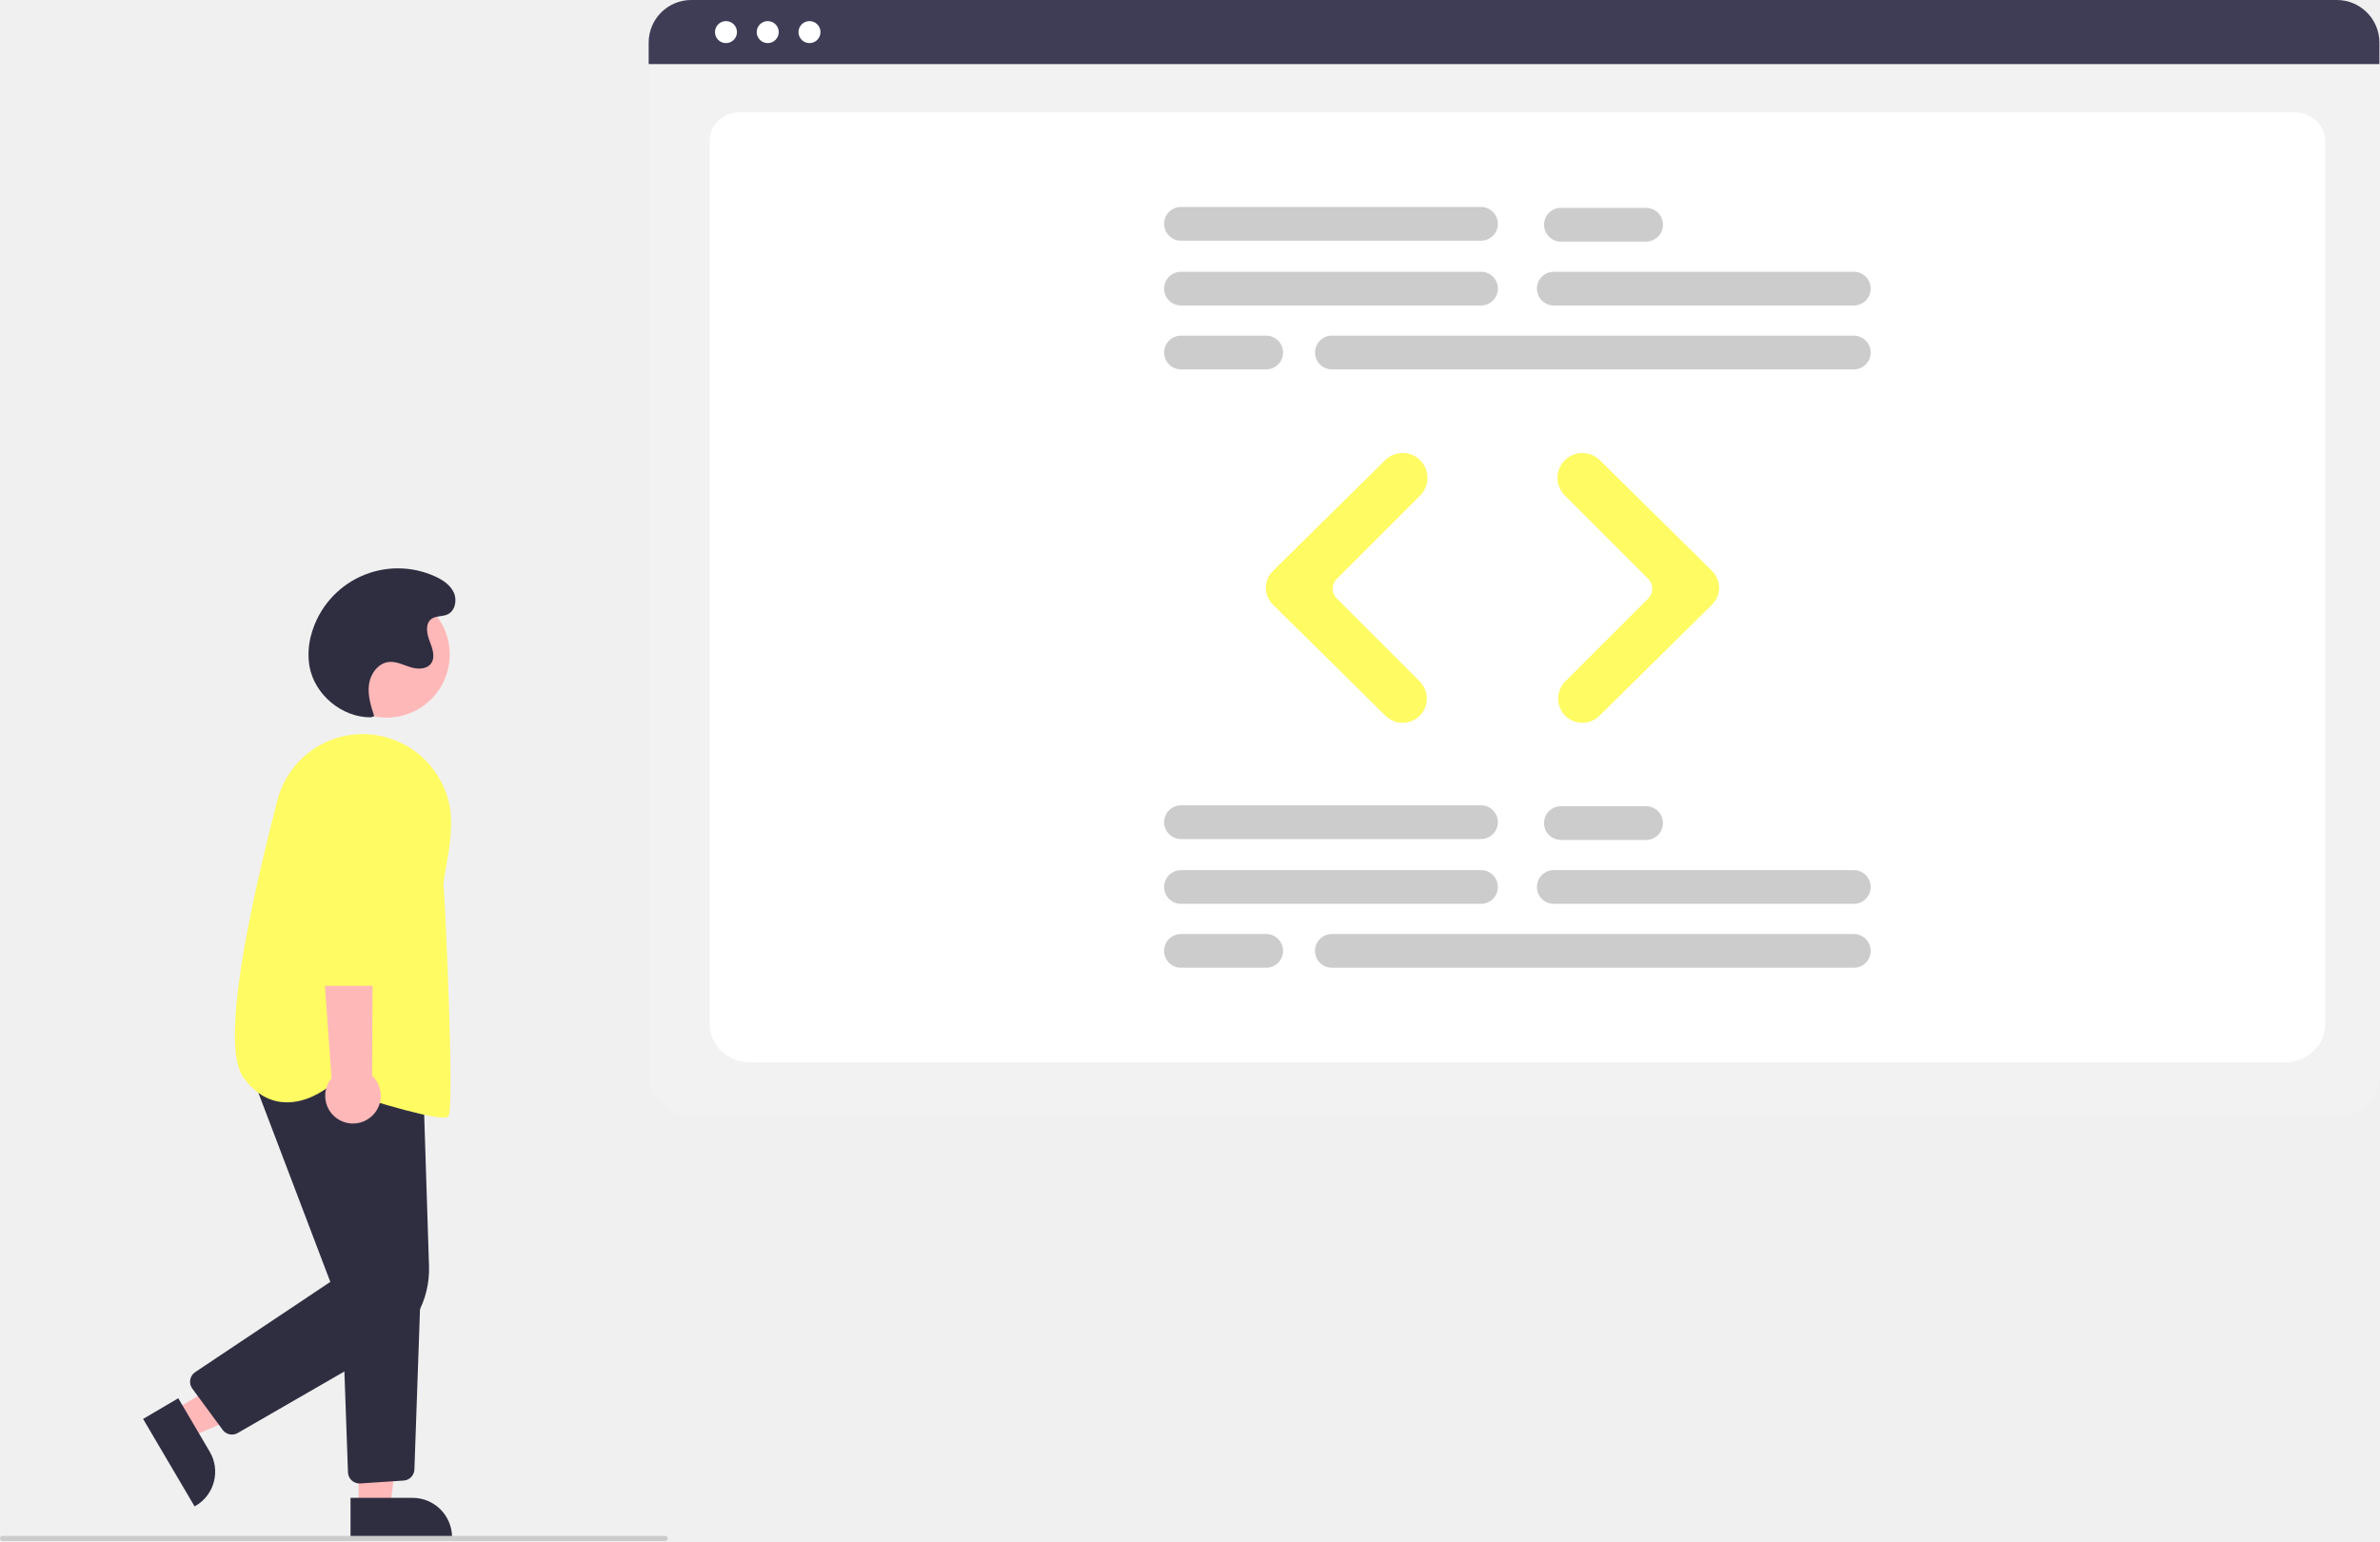
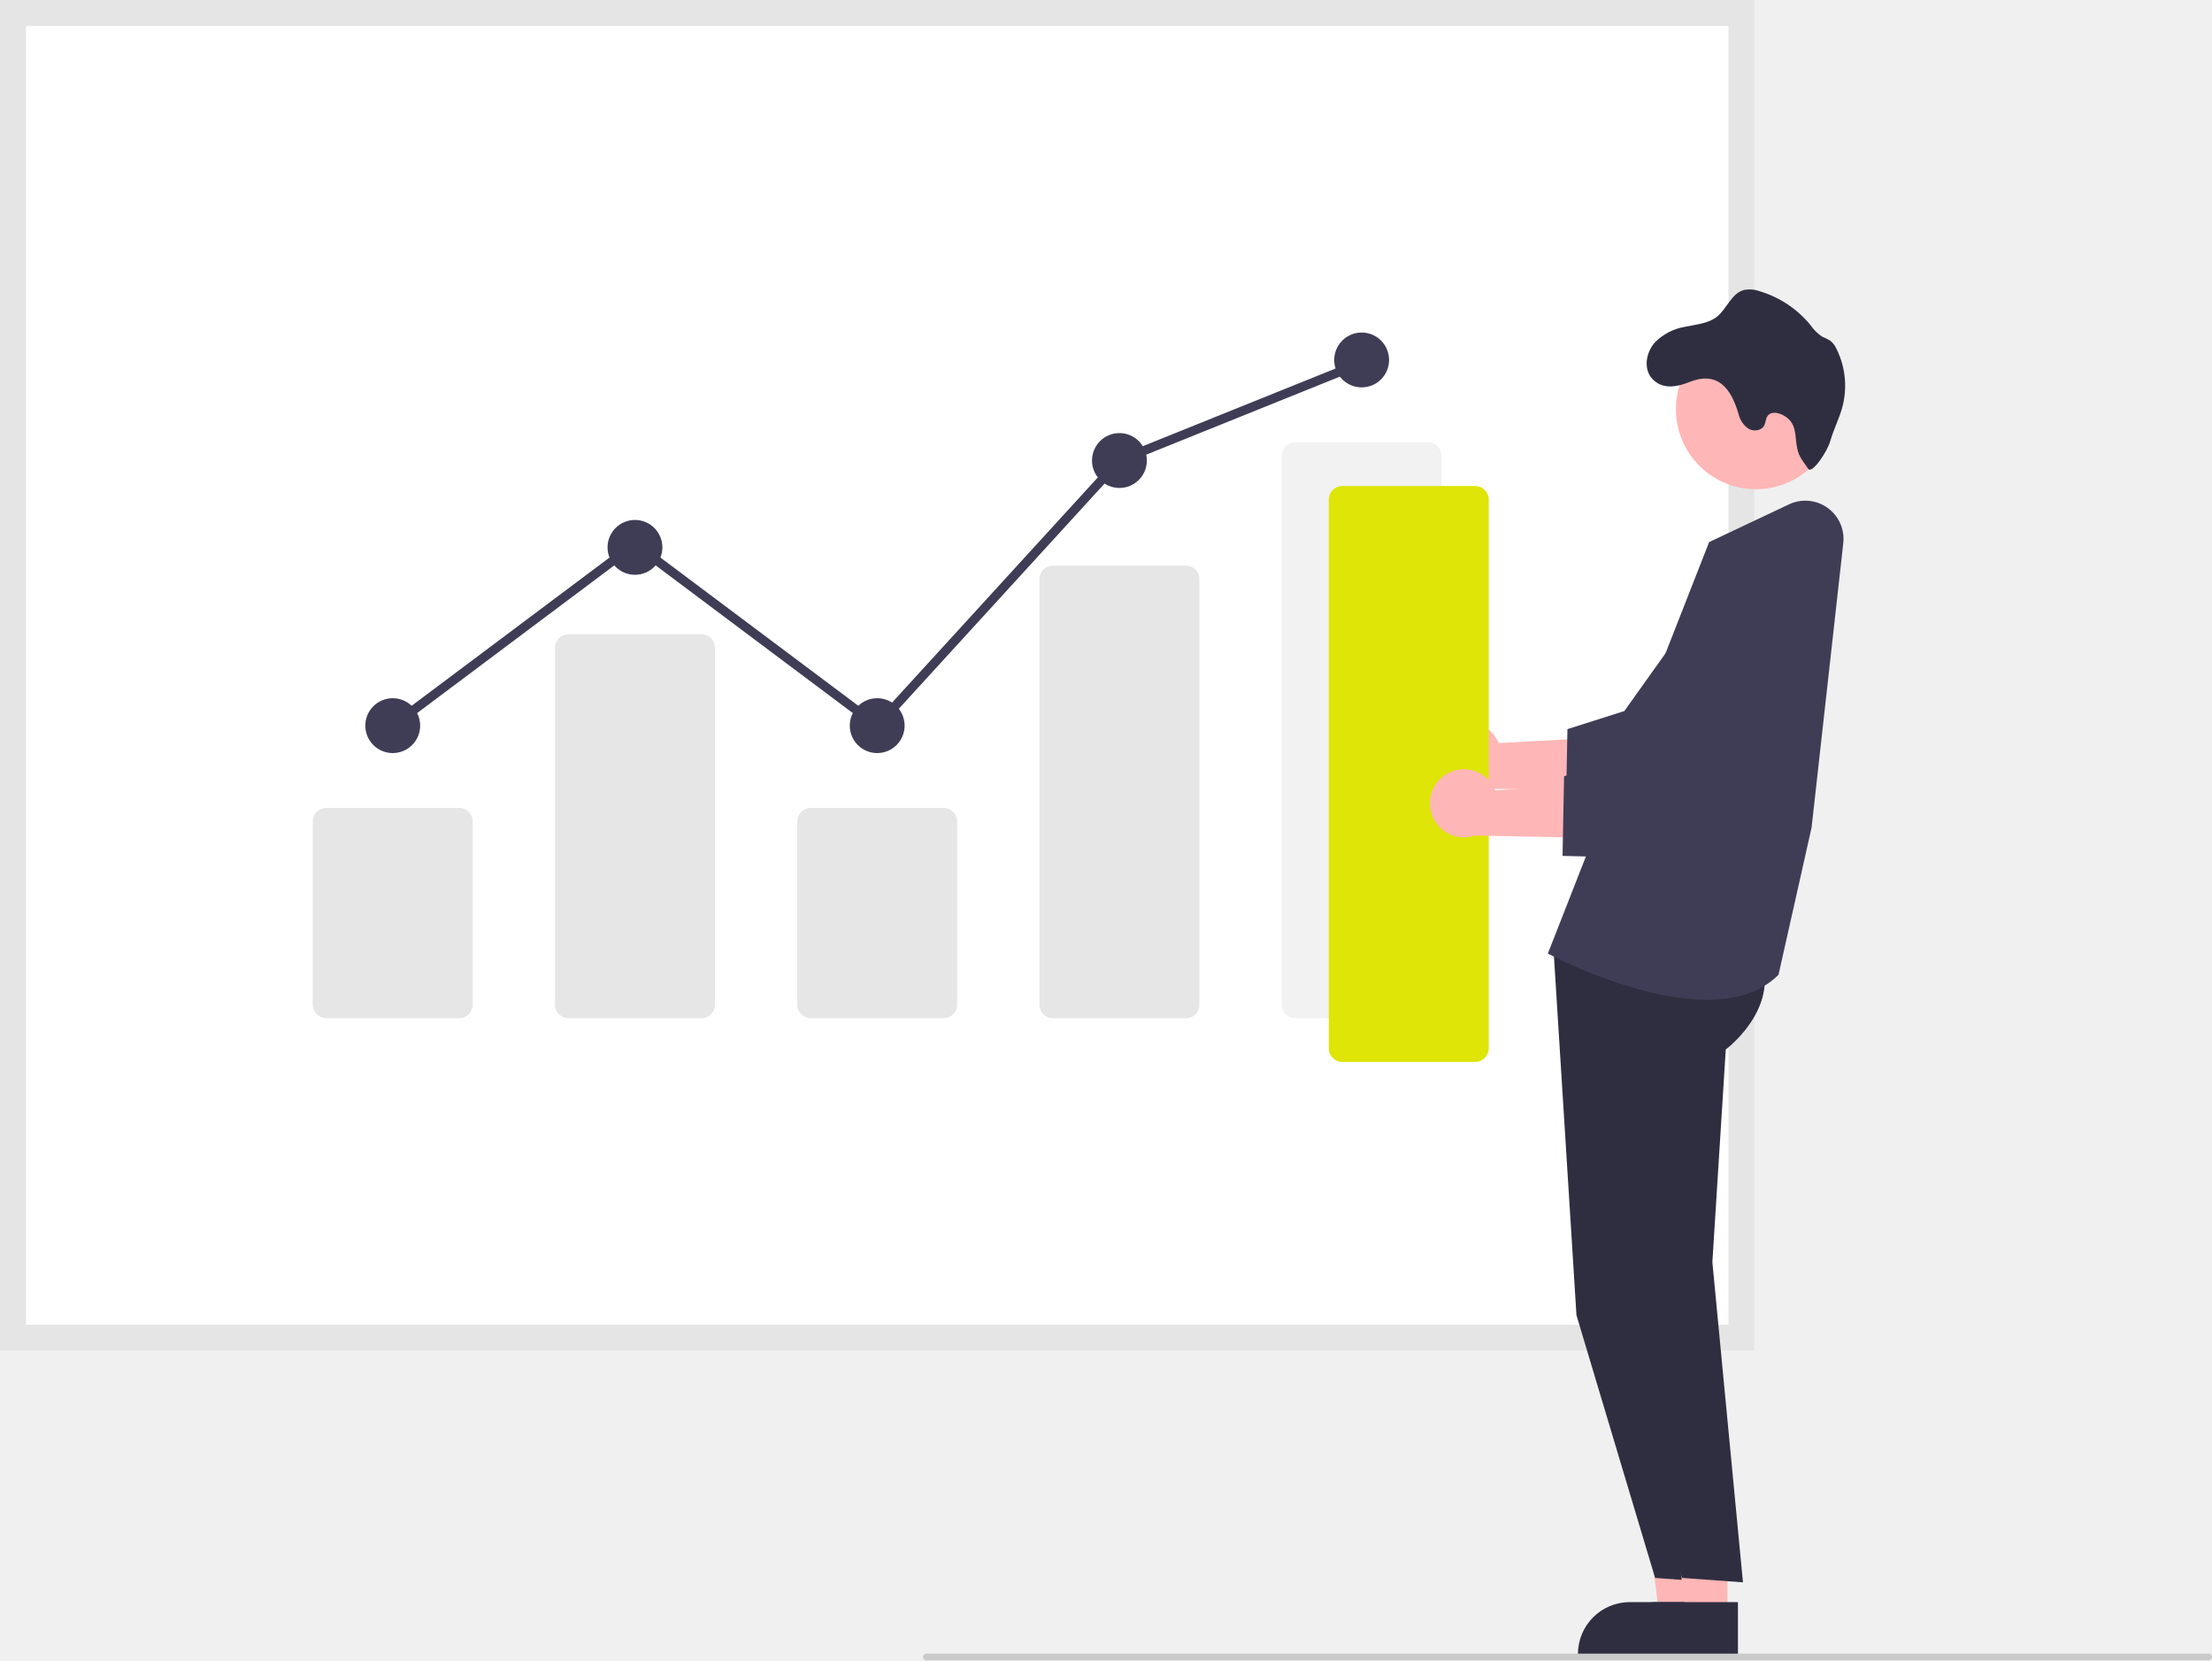
- <svg xmlns="http://www.w3.org/2000/svg" id="bb554b9e-b999-4ef3-b2f2-4c0395b94ae2" data-name="Layer 1" width="926.622" height="600.085" viewBox="0 0 926.622 600.085">
-   <circle cx="150.534" cy="254.872" r="24.561" fill="#ffb8b8" />
-   <polygon points="67.543 549.197 73.762 559.763 117.474 540.803 108.295 525.21 67.543 549.197" fill="#ffb8b8" />
-   <path d="M206.096,694.43,218.343,715.237l.001.001A15.386,15.386,0,0,1,212.888,736.302l-.431.254L192.405,702.489Z" transform="translate(-136.6892 -149.9575)" fill="#2f2e41" />
-   <polygon points="139.6 587.26 151.86 587.259 157.692 539.971 139.598 539.972 139.6 587.26" fill="#ffb8b8" />
-   <path d="M273.162,733.215l24.144-.001h.001a15.386,15.386,0,0,1,15.386,15.386v.5l-39.531.001Z" transform="translate(-136.6892 -149.9575)" fill="#2f2e41" />
-   <path d="M227.001,708.567a4.493,4.493,0,0,1-3.624-1.833l-11.824-16.059a4.5,4.5,0,0,1,1.125-6.41l52.614-35.142-31.747-83.475L301.434,571.252l2.287,71.733A36.046,36.046,0,0,1,285.675,675.409l-56.427,32.554A4.486,4.486,0,0,1,227.001,708.567Z" transform="translate(-136.6892 -149.9575)" fill="#2f2e41" />
-   <path d="M276.659,727.617a4.5,4.5,0,0,1-4.489-4.34l-2.488-69.882,30.808-1.623-2.453,70.384a4.487,4.487,0,0,1-4.2,4.333l-16.873,1.118C276.863,727.614,276.761,727.617,276.659,727.617Z" transform="translate(-136.6892 -149.9575)" fill="#2f2e41" />
-   <path d="M309.291,585.129c-7.838,0-35.217-8.816-44.721-11.959-1.422,1.138-9.233,6.979-18.351,5.911-5.626-.66-10.579-3.845-14.721-9.466-9.147-12.414,2.151-65.651,13.239-108.126a34.268,34.268,0,0,1,40.529-24.88h0a34.571,34.571,0,0,1,26.088,25.378c2.088,8.498.292,18.494-1.02,25.794-.616,3.432-1.104,6.143-.937,7.475.644,5.148,4.219,85.892,1.92,89.34C311.071,584.963,310.363,585.129,309.291,585.129Z" transform="translate(-136.6892 -149.9575)" fill="#fffb63" />
-   <path d="M280.616,585.272a10.743,10.743,0,0,0,.942-16.446l.485-97.844-23.045,3.837,6.769,94.97A10.801,10.801,0,0,0,280.616,585.272Z" transform="translate(-136.6892 -149.9575)" fill="#ffb8b8" />
-   <path d="M285.946,533.818H261.124a4.514,4.514,0,0,1-4.5-4.459l-.609-67.292a17.603,17.603,0,1,1,35.204.043L290.446,529.37A4.515,4.515,0,0,1,285.946,533.818Z" transform="translate(-136.6892 -149.9575)" fill="#fffb63" />
-   <path d="M280.969,429.289c-11.245.021-21.854-8.868-23.803-19.943a28.671,28.671,0,0,1,.919-13.014A34.954,34.954,0,0,1,306.021,374.379c3.008,1.361,5.971,3.316,7.349,6.317s.515,7.195-2.498,8.546c-1.969.882-4.44.449-6.187,1.716-2.509,1.819-1.863,5.691-.743,8.581s2.388,6.387.509,8.852c-1.75,2.297-5.249,2.226-8.004,1.361s-5.476-2.313-8.349-2.018c-4.19.43-7.202,4.598-7.759,8.773s.755,8.349,2.05,12.357Z" transform="translate(-136.6892 -149.9575)" fill="#2f2e41" />
-   <path d="M395.689,750.042h-258a1,1,0,1,1,0-2h258a1,1,0,0,1,0,2Z" transform="translate(-136.6892 -149.9575)" fill="#ccc" />
-   <path d="M1046.811,584.505H405.972a16.519,16.519,0,0,1-16.5-16.5V172.852a12.102,12.102,0,0,1,12.088-12.088h649.453a12.311,12.311,0,0,1,12.297,12.297V568.005A16.519,16.519,0,0,1,1046.811,584.505Z" transform="translate(-136.6892 -149.9575)" fill="#f2f2f2" />
-   <path d="M1026.091,563.673H428.846c-8.755,0-15.878-6.67-15.878-14.868v-344.105c0-6.08,5.278-11.027,11.766-11.027H1030.008c6.595,0,11.961,5.028,11.961,11.208V548.805C1041.969,557.003,1034.846,563.673,1026.091,563.673Z" transform="translate(-136.6892 -149.9575)" fill="#fff" />
-   <path d="M1063.081,174.908H389.241v-8.4a16.574,16.574,0,0,1,16.56-16.55H1046.521a16.574,16.574,0,0,1,16.56,16.55Z" transform="translate(-136.6892 -149.9575)" fill="#3f3d56" />
-   <circle cx="282.647" cy="12.5" r="4.283" fill="#fff" />
-   <circle cx="298.906" cy="12.5" r="4.283" fill="#fff" />
-   <circle cx="315.165" cy="12.5" r="4.283" fill="#fff" />
-   <path d="M713.3,268.912H596.492a6.566,6.566,0,0,1,0-13.132H713.3a6.566,6.566,0,1,1,0,13.132Z" transform="translate(-136.6892 -149.9575)" fill="#ccc" />
-   <path d="M858.446,268.912H741.638a6.566,6.566,0,0,1,0-13.132H858.446a6.566,6.566,0,1,1,0,13.132Z" transform="translate(-136.6892 -149.9575)" fill="#ccc" />
-   <path d="M858.446,293.794H655.241a6.566,6.566,0,1,1,0-13.132H858.446a6.566,6.566,0,1,1,0,13.132Z" transform="translate(-136.6892 -149.9575)" fill="#ccc" />
-   <path d="M713.3,243.684H596.492a6.566,6.566,0,0,1,0-13.132H713.3a6.566,6.566,0,1,1,0,13.132Z" transform="translate(-136.6892 -149.9575)" fill="#ccc" />
-   <path d="M777.579,244.03H744.402a6.566,6.566,0,0,1,0-13.132H777.579a6.566,6.566,0,1,1,0,13.132Z" transform="translate(-136.6892 -149.9575)" fill="#ccc" />
-   <path d="M629.668,293.794H596.492a6.566,6.566,0,0,1,0-13.132h33.176a6.566,6.566,0,1,1,0,13.132Z" transform="translate(-136.6892 -149.9575)" fill="#ccc" />
-   <path d="M713.3,501.912H596.492a6.566,6.566,0,0,1,0-13.132H713.3a6.566,6.566,0,1,1,0,13.132Z" transform="translate(-136.6892 -149.9575)" fill="#ccc" />
-   <path d="M858.446,501.912H741.638a6.566,6.566,0,0,1,0-13.132H858.446a6.566,6.566,0,1,1,0,13.132Z" transform="translate(-136.6892 -149.9575)" fill="#ccc" />
-   <path d="M858.446,526.794H655.241a6.566,6.566,0,1,1,0-13.132H858.446a6.566,6.566,0,1,1,0,13.132Z" transform="translate(-136.6892 -149.9575)" fill="#ccc" />
-   <path d="M713.3,476.684H596.492a6.566,6.566,0,0,1,0-13.132H713.3a6.566,6.566,0,1,1,0,13.132Z" transform="translate(-136.6892 -149.9575)" fill="#ccc" />
-   <path d="M777.579,477.03H744.402a6.566,6.566,0,0,1,0-13.132H777.579a6.566,6.566,0,0,1,0,13.132Z" transform="translate(-136.6892 -149.9575)" fill="#ccc" />
-   <path d="M629.668,526.794H596.492a6.566,6.566,0,0,1,0-13.132h33.176a6.566,6.566,0,1,1,0,13.132Z" transform="translate(-136.6892 -149.9575)" fill="#ccc" />
-   <path d="M682.793,431.419a9.397,9.397,0,0,1-6.624-2.71l-43.909-43.359a9.152,9.152,0,0,1,0-13.023l43.731-43.184a9.702,9.702,0,0,1,13.644.043h0a9.689,9.689,0,0,1,0,13.687l-32.496,32.497a5.413,5.413,0,0,0,0,7.647l32.32,32.32a9.418,9.418,0,0,1-6.666,16.084Z" transform="translate(-136.6892 -149.9575)" fill="#fffb63" />
-   <path d="M752.759,431.419a9.418,9.418,0,0,1-6.666-16.084L778.412,383.015a5.413,5.413,0,0,0,0-7.647L745.916,342.872a9.678,9.678,0,0,1,0-13.687h0a9.702,9.702,0,0,1,13.644-.043l43.731,43.184a9.152,9.152,0,0,1,0,13.023l-43.909,43.359A9.399,9.399,0,0,1,752.759,431.419Z" transform="translate(-136.6892 -149.9575)" fill="#fffb63" />
+ <svg xmlns="http://www.w3.org/2000/svg" id="f2e283ea-0459-447a-9b0b-c99a7bb735de" data-name="Layer 1" width="786.979" height="590.646" viewBox="0 0 786.979 590.646">
+   <path id="e7a552b9-89f6-403f-a662-c184ed590622" data-name="Path 133" d="M946.778,690.389a189.654,189.654,0,0,1-8.86,52.426c-.12.394-.253.782-.382,1.176H904.473c.035-.353.071-.747.105-1.176,2.204-25.343-10.389-177.751-25.586-204.129C880.324,540.826,949.342,609.862,946.778,690.389Z" transform="translate(-206.1701 -154.5432)" fill="#f0f0f0" />
+   <path id="b08f6207-3c71-42fa-8723-265175c281aa" data-name="Path 134" d="M944.297,742.816c-.277.394-.564.788-.859,1.176H918.634c.188-.335.406-.729.659-1.176,4.097-7.395,16.225-29.505,27.483-52.426,12.093-24.632,23.198-50.198,22.262-59.451C969.328,633.024,977.7,696.644,944.297,742.816Z" transform="translate(-206.1701 -154.5432)" fill="#f0f0f0" />
+   <path d="M830.342,635.032H206.17V154.543H830.342Z" transform="translate(-206.1701 -154.5432)" fill="#fff" />
+   <path d="M830.342,635.032H206.17V154.543H830.342Zm-614.95-9.222H821.12V163.765H215.392Z" transform="translate(-206.1701 -154.5432)" fill="#e5e5e5" />
+   <path d="M369.525,516.74H322.268a4.832,4.832,0,0,1-4.827-4.826V446.769a4.832,4.832,0,0,1,4.827-4.826h47.257a4.832,4.832,0,0,1,4.827,4.826v65.144A4.832,4.832,0,0,1,369.525,516.74Z" transform="translate(-206.1701 -154.5432)" fill="#e6e6e6" />
+   <path d="M455.705,516.74H408.448a4.832,4.832,0,0,1-4.827-4.826V384.98a4.832,4.832,0,0,1,4.827-4.826h47.257a4.832,4.832,0,0,1,4.827,4.826V511.913A4.832,4.832,0,0,1,455.705,516.74Z" transform="translate(-206.1701 -154.5432)" fill="#e6e6e6" />
+   <path d="M541.885,516.74H494.627a4.832,4.832,0,0,1-4.827-4.826V446.769a4.832,4.832,0,0,1,4.827-4.826h47.257a4.832,4.832,0,0,1,4.827,4.826v65.144A4.832,4.832,0,0,1,541.885,516.74Z" transform="translate(-206.1701 -154.5432)" fill="#e6e6e6" />
+   <path d="M628.064,516.74H580.807a4.727,4.727,0,0,1-4.827-4.608V360.371a4.727,4.727,0,0,1,4.827-4.608h47.257a4.727,4.727,0,0,1,4.827,4.608V512.132A4.727,4.727,0,0,1,628.064,516.74Z" transform="translate(-206.1701 -154.5432)" fill="#e6e6e6" />
+   <path d="M714.244,516.74H666.987a4.832,4.832,0,0,1-4.827-4.826V316.686a4.832,4.832,0,0,1,4.827-4.826h47.257a4.832,4.832,0,0,1,4.827,4.826v195.227A4.832,4.832,0,0,1,714.244,516.74Z" transform="translate(-206.1701 -154.5432)" fill="#f2f2f2" />
+   <circle cx="139.727" cy="258.131" r="9.756" fill="#3f3d56" />
+   <circle cx="225.906" cy="194.715" r="9.756" fill="#3f3d56" />
+   <circle cx="312.086" cy="258.131" r="9.756" fill="#3f3d56" />
+   <circle cx="398.266" cy="163.821" r="9.756" fill="#3f3d56" />
+   <circle cx="484.445" cy="128.048" r="9.756" fill="#3f3d56" />
+   <polygon points="312.292 260.316 225.906 195.613 140.702 259.432 138.752 256.829 225.906 191.549 311.88 255.945 397.315 162.451 397.658 162.312 483.837 127.589 485.053 130.606 399.216 165.19 312.292 260.316" fill="#3f3d56" />
+   <polygon points="604.996 574.714 590.317 574.713 583.333 518.093 604.999 518.094 604.996 574.714" fill="#ffb6b6" />
+   <path d="M814.91,743.487l-47.332-.002v-.599a18.424,18.424,0,0,1,18.423-18.423h.001l28.909.001Z" transform="translate(-206.1701 -154.5432)" fill="#2f2e41" />
+   <path d="M758.705,489.607,767.039,622.389l27.981,93.465,21.678,1.57L805.812,603.515l4.773-75.647s22.627-16.867,10.116-37.17Z" transform="translate(-206.1701 -154.5432)" fill="#2f2e41" />
+   <polygon points="614.575 574.714 599.895 574.713 592.912 518.093 614.577 518.094 614.575 574.714" fill="#ffb6b6" />
+   <path d="M824.489,743.487l-47.332-.002v-.599a18.424,18.424,0,0,1,18.423-18.423h.001l28.909.001Z" transform="translate(-206.1701 -154.5432)" fill="#2f2e41" />
+   <path d="M768.284,489.607,776.618,622.389l27.981,93.465,21.678,1.57L815.391,603.515l4.773-75.647s22.627-16.867,10.116-37.17Z" transform="translate(-206.1701 -154.5432)" fill="#2f2e41" />
+   <path d="M813.461,510.169c-24.998,0-54.42-15.277-56.125-16.174l-.474-.25,57.373-146.366L842.649,333.956a13.596,13.596,0,0,1,19.32,13.799L850.693,448.909l-11.77,52.391-.125.123C832.302,507.841,823.217,510.169,813.461,510.169Z" transform="translate(-206.1701 -154.5432)" fill="#3f3d56" />
+   <path d="M721.781,413.277a12.04,12.04,0,0,1,17.59,5.607l42.724-2.334-11.21,19.202-38.853-.728a12.106,12.106,0,0,1-10.252-21.747Z" transform="translate(-206.1701 -154.5432)" fill="#ffb6b6" />
+   <path d="M806.094,443.335l-42.815-1.093.552-28.321,20.246-6.444,33.209-46.578a21.425,21.425,0,1,1,34.165,25.836Z" transform="translate(-206.1701 -154.5432)" fill="#3f3d56" />
+   <circle cx="624.713" cy="145.57" r="28.449" fill="#ffb6b6" />
+   <path d="M794.891,276.406a19.445,19.445,0,0,1,10.657-5.592c3.951-.85,8.286-1.114,11.447-3.592,3.592-2.862,5.173-8.298,9.579-9.507a10.501,10.501,0,0,1,5.735.455,37.118,37.118,0,0,1,17.96,11.974,15.375,15.375,0,0,0,4.131,4.131,29.93,29.93,0,0,1,2.85,1.389,7.759,7.759,0,0,1,2.323,3.029,29.443,29.443,0,0,1,2.059,20.678c-1.102,4.083-3.089,7.867-4.263,11.974s-6.6,11.92-7.869,9.98-2.898-3.748-3.592-5.987c-1.355-4.404-.131-8.836-3.577-11.896-2.131-1.892-5.987-3.161-7.436-.718-.575.946-.539,2.143-1.03,3.125-.97,1.916-3.772,2.299-5.628,1.197a8.633,8.633,0,0,1-3.52-5.22c-2.79-9.435-7.543-15.374-17.637-11.339-3.76,1.509-8.19,2.526-11.806-.06C790.509,287.026,791.479,280.285,794.891,276.406Z" transform="translate(-206.1701 -154.5432)" fill="#2f2e41" />
+   <path d="M731.007,532.305H683.75a4.832,4.832,0,0,1-4.827-4.826V332.252a4.832,4.832,0,0,1,4.827-4.826h47.257a4.832,4.832,0,0,1,4.827,4.826V527.479A4.832,4.832,0,0,1,731.007,532.305Z" transform="translate(-206.1701 -154.5432)" fill="#dee507" />
+   <path d="M720.584,430.04a12.04,12.04,0,0,1,17.59,5.607l42.724-2.334L769.688,452.515l-38.853-.728a12.106,12.106,0,0,1-10.252-21.747Z" transform="translate(-206.1701 -154.5432)" fill="#ffb6b6" />
+   <path d="M804.897,460.098l-42.815-1.093.552-28.321,20.246-6.444,33.209-46.578a21.425,21.425,0,1,1,34.165,25.836Z" transform="translate(-206.1701 -154.5432)" fill="#3f3d56" />
+   <path d="M991.952,745.189h-456.193a1.197,1.197,0,1,1,0-2.395h456.193a1.197,1.197,0,1,1,0,2.395Z" transform="translate(-206.1701 -154.5432)" fill="#cacaca" />
</svg>
